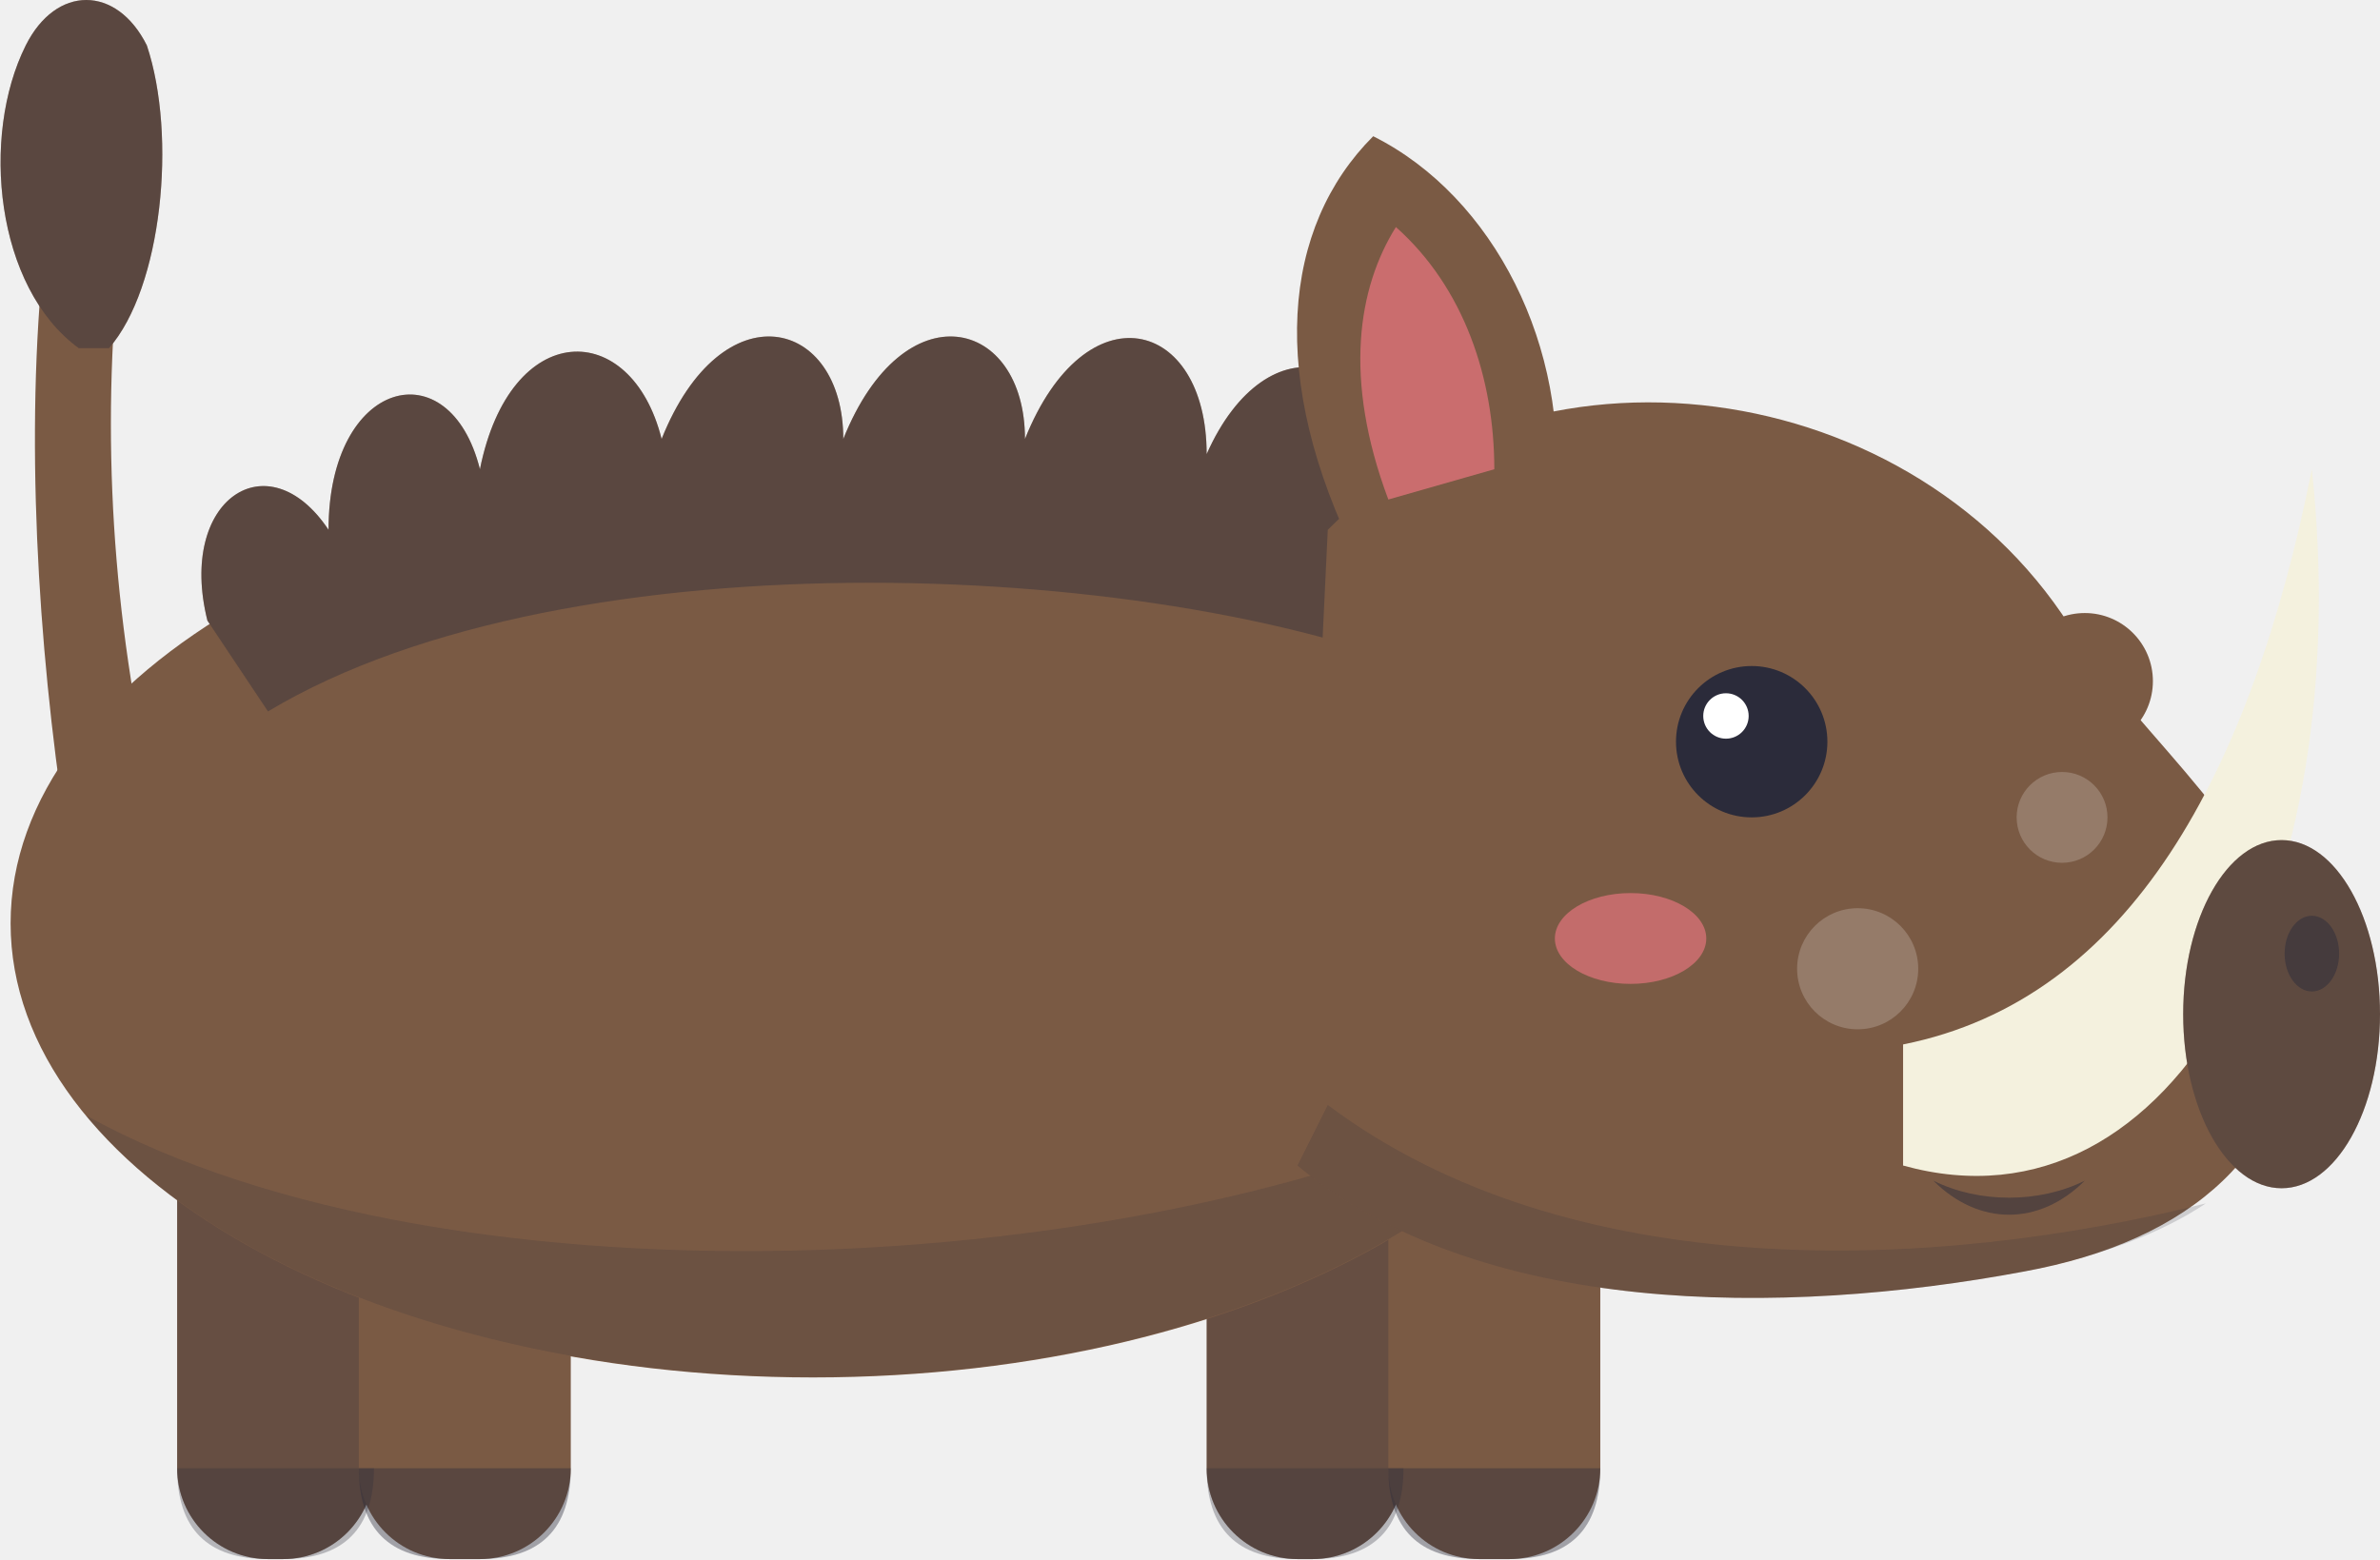
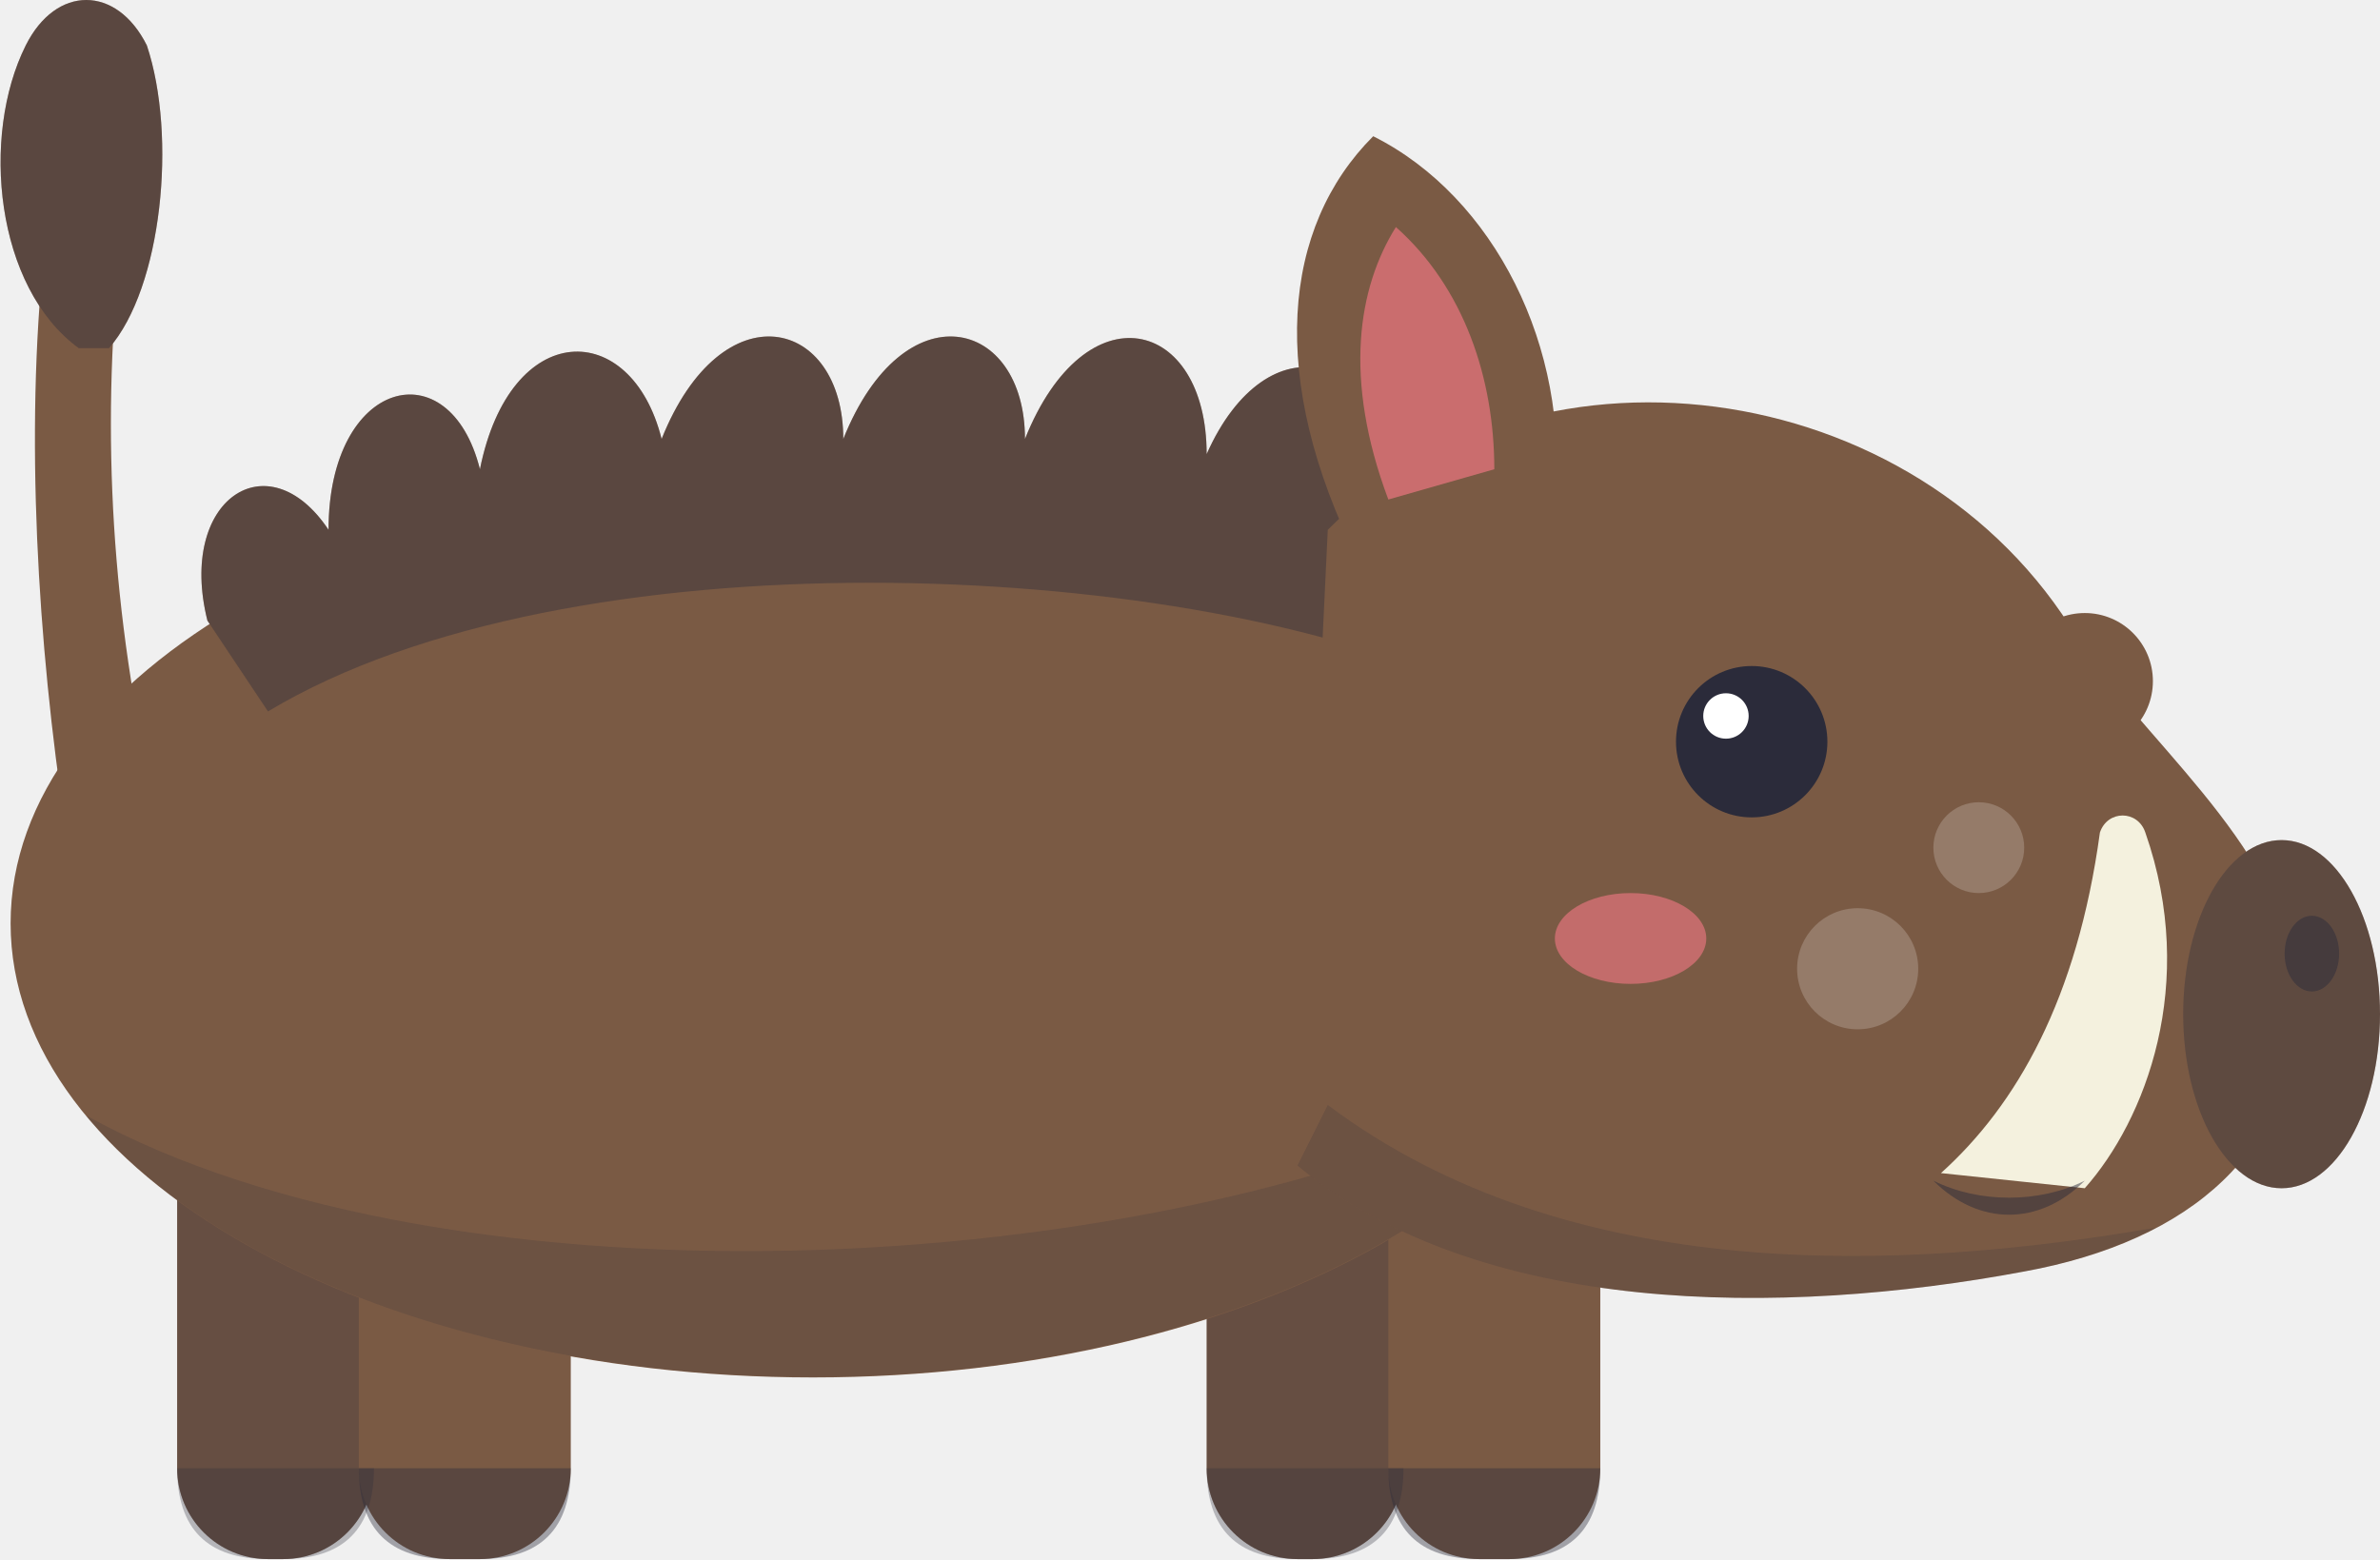
<svg xmlns="http://www.w3.org/2000/svg" viewBox="32.3 37 157.2 103">
  <g class="part-tail" style="transform-box: fill-box; transform-origin: 50% 100%">
    <path d="M37 94 C 35 82, 34 68, 35 56 L 40 56 C 39 68, 40 80, 43 92 Z" fill="#7a5a44" />
    <path d="M37.5 60 C 32 56, 31 46, 34 40 C 36 36, 40 36, 42 40 C 44 46, 43 56, 39.5 60 Z" fill="#7a5a44" />
    <path d="M37.5 60 C 32 56, 31 46, 34 40 C 36 36, 40 36, 42 40 C 44 46, 43 56, 39.5 60 Z" fill="#2b2b3a" opacity="0.4" />
  </g>
  <rect x="44" y="108" width="13" height="32" rx="6" fill="#7a5a44" />
  <rect x="44" y="108" width="13" height="32" rx="6" fill="#2b2b3a" opacity="0.25" />
  <rect x="112" y="108" width="13" height="32" rx="6" fill="#7a5a44" />
  <rect x="112" y="108" width="13" height="32" rx="6" fill="#2b2b3a" opacity="0.25" />
  <rect x="56" y="108" width="14" height="32" rx="6" fill="#7a5a44" />
  <path d="M56 134 L 70 134 L 70 134 C 70 138, 68 140, 64 140 L 62 140 C 58 140, 56 138, 56 134 Z" fill="#2b2b3a" opacity="0.4" />
  <rect x="124" y="108" width="14" height="32" rx="6" fill="#7a5a44" />
  <path d="M124 134 L 138 134 C 138 138, 136 140, 132 140 L 130 140 C 126 140, 124 138, 124 134 Z" fill="#2b2b3a" opacity="0.4" />
  <path d="M44 134 L 57 134 C 57 138, 55 140, 51 140 L 50 140 C 46 140, 44 138, 44 134 Z" fill="#2b2b3a" opacity="0.3" />
  <path d="M112 134 L 125 134 C 125 138, 123 140, 119 140 L 118 140 C 114 140, 112 138, 112 134 Z" fill="#2b2b3a" opacity="0.3" />
  <ellipse cx="86" cy="98" rx="53" ry="30" fill="#7a5a44" />
  <path d="M38 110.7 A 53 30 0 0 0 136 107.9 C 110 122, 62 124, 38 110.7 Z" fill="#2b2b3a" opacity="0.18" />
  <path d="M46 78 C 44 70, 50 66, 54 72 C 54 62, 62 60, 64 68 C 66 58, 74 58, 76 66 C 80 56, 88 58, 88 66 C 92 56, 100 58, 100 66 C 104 56, 112 58, 112 67 C 116 58, 124 60, 124 70 C 128 62, 136 66, 134 74 L 128 82 C 110 74, 70 72, 50 84 Z" fill="#7a5a44" />
  <path d="M46 78 C 44 70, 50 66, 54 72 C 54 62, 62 60, 64 68 C 66 58, 74 58, 76 66 C 80 56, 88 58, 88 66 C 92 56, 100 58, 100 66 C 104 56, 112 58, 112 67 C 116 58, 124 60, 124 70 C 128 62, 136 66, 134 74 L 128 82 C 110 74, 70 72, 50 84 Z" fill="#2b2b3a" opacity="0.4" />
  <path d="M120 72 C 134 58, 160 62, 170 80 C 175 87, 184 94, 184 103 C 184 113, 177 119, 166 121 C 150 124, 130 124, 118 114 Z" fill="#7a5a44" />
-   <path d="M118 114 C 130 124, 150 124, 166 121 C 171 120, 175 118.5, 178 116.5 C 160 121, 136 122, 120 110 Z" fill="#2b2b3a" opacity="0.18" />
+   <path d="M118 114 C 130 124, 150 124, 166 121 C 169.3 120.4, 172.2 119.4, 174.7 118.1 C 158 121, 136 122, 120 110 Z" fill="#2b2b3a" opacity="0.18" />
  <g class="part-ears" style="transform-box: fill-box; transform-origin: 50% 100%">
    <path d="M122 74 C 116 62, 117 52, 123 46 C 131 50, 136 60, 135 70 Z" fill="#7a5a44" />
    <path d="M124 70 C 121 62, 122 56, 124.5 52 C 129 56, 131 62, 131 68 Z" fill="#ff7a8a" opacity="0.6" />
  </g>
  <circle cx="170" cy="82" r="4.5" fill="#7a5a44" />
  <circle cx="155" cy="101" r="4" fill="#ffffff" opacity="0.2" />
-   <circle cx="168.5" cy="91" r="3" fill="#ffffff" opacity="0.2" />
-   <path d="M158 114 C 176 119, 188 96, 185 68 C 181 88, 173 103, 158 106 Z" fill="#f4f1de" />
+   <circle cx="163" cy="93" r="3" fill="#ffffff" opacity="0.2" />
  <ellipse cx="183" cy="104" rx="6.5" ry="11.5" fill="#7a5a44" />
  <ellipse cx="183" cy="104" rx="6.5" ry="11.5" fill="#2b2b3a" opacity="0.35" />
  <ellipse cx="185" cy="100" rx="1.8" ry="2.5" fill="#2b2b3a" opacity="0.5" />
  <circle cx="148" cy="86" r="5" fill="#2b2b3a" />
  <circle cx="146.3" cy="84.3" r="1.5" fill="#ffffff" />
  <ellipse cx="140" cy="99" rx="5" ry="3" fill="#ff7a8a" opacity="0.55" />
+   <path d="M160.5 114.5 C 165.5 110, 169.5 103, 171 92 C 171.5 90.5, 173.5 90.5, 174 92 C 177.5 102, 174 111, 170 115.5 Z" fill="#f4f1de" />
  <path d="M160 115 C 163 118, 167 118, 170 115 C 167 116.5, 163 116.5, 160 115 Z" fill="#2b2b3a" opacity="0.5" />
</svg>
